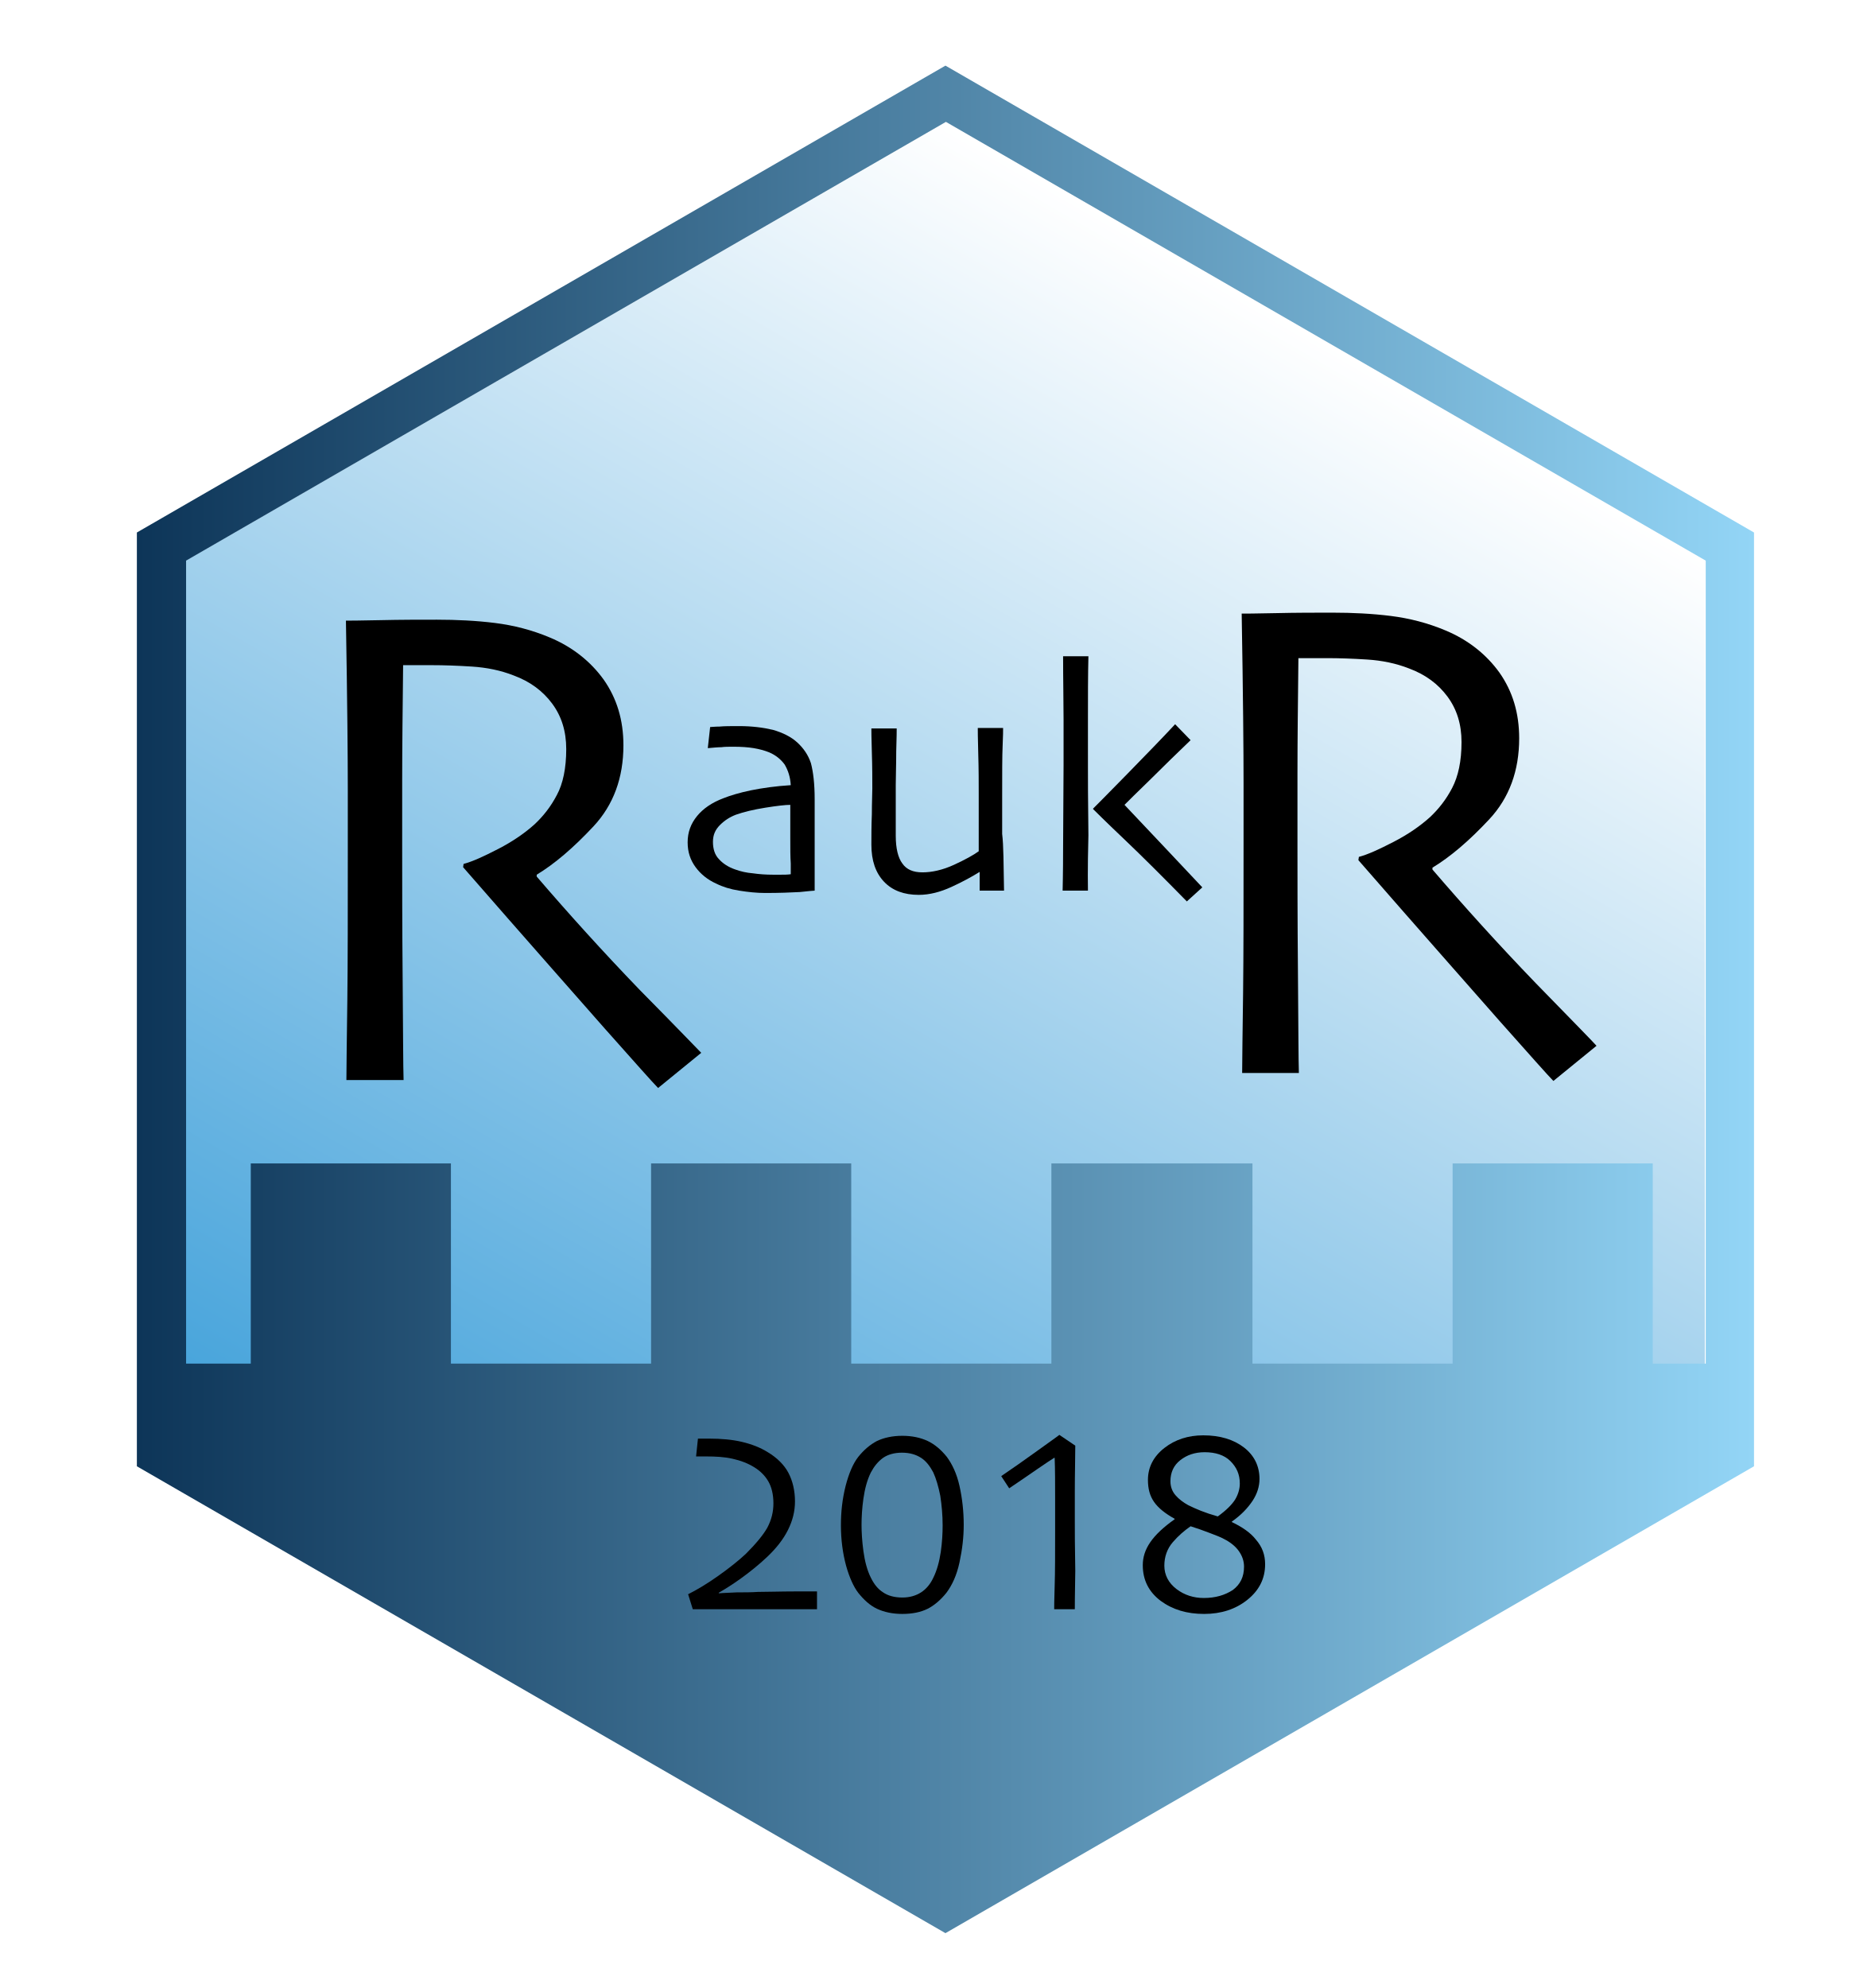
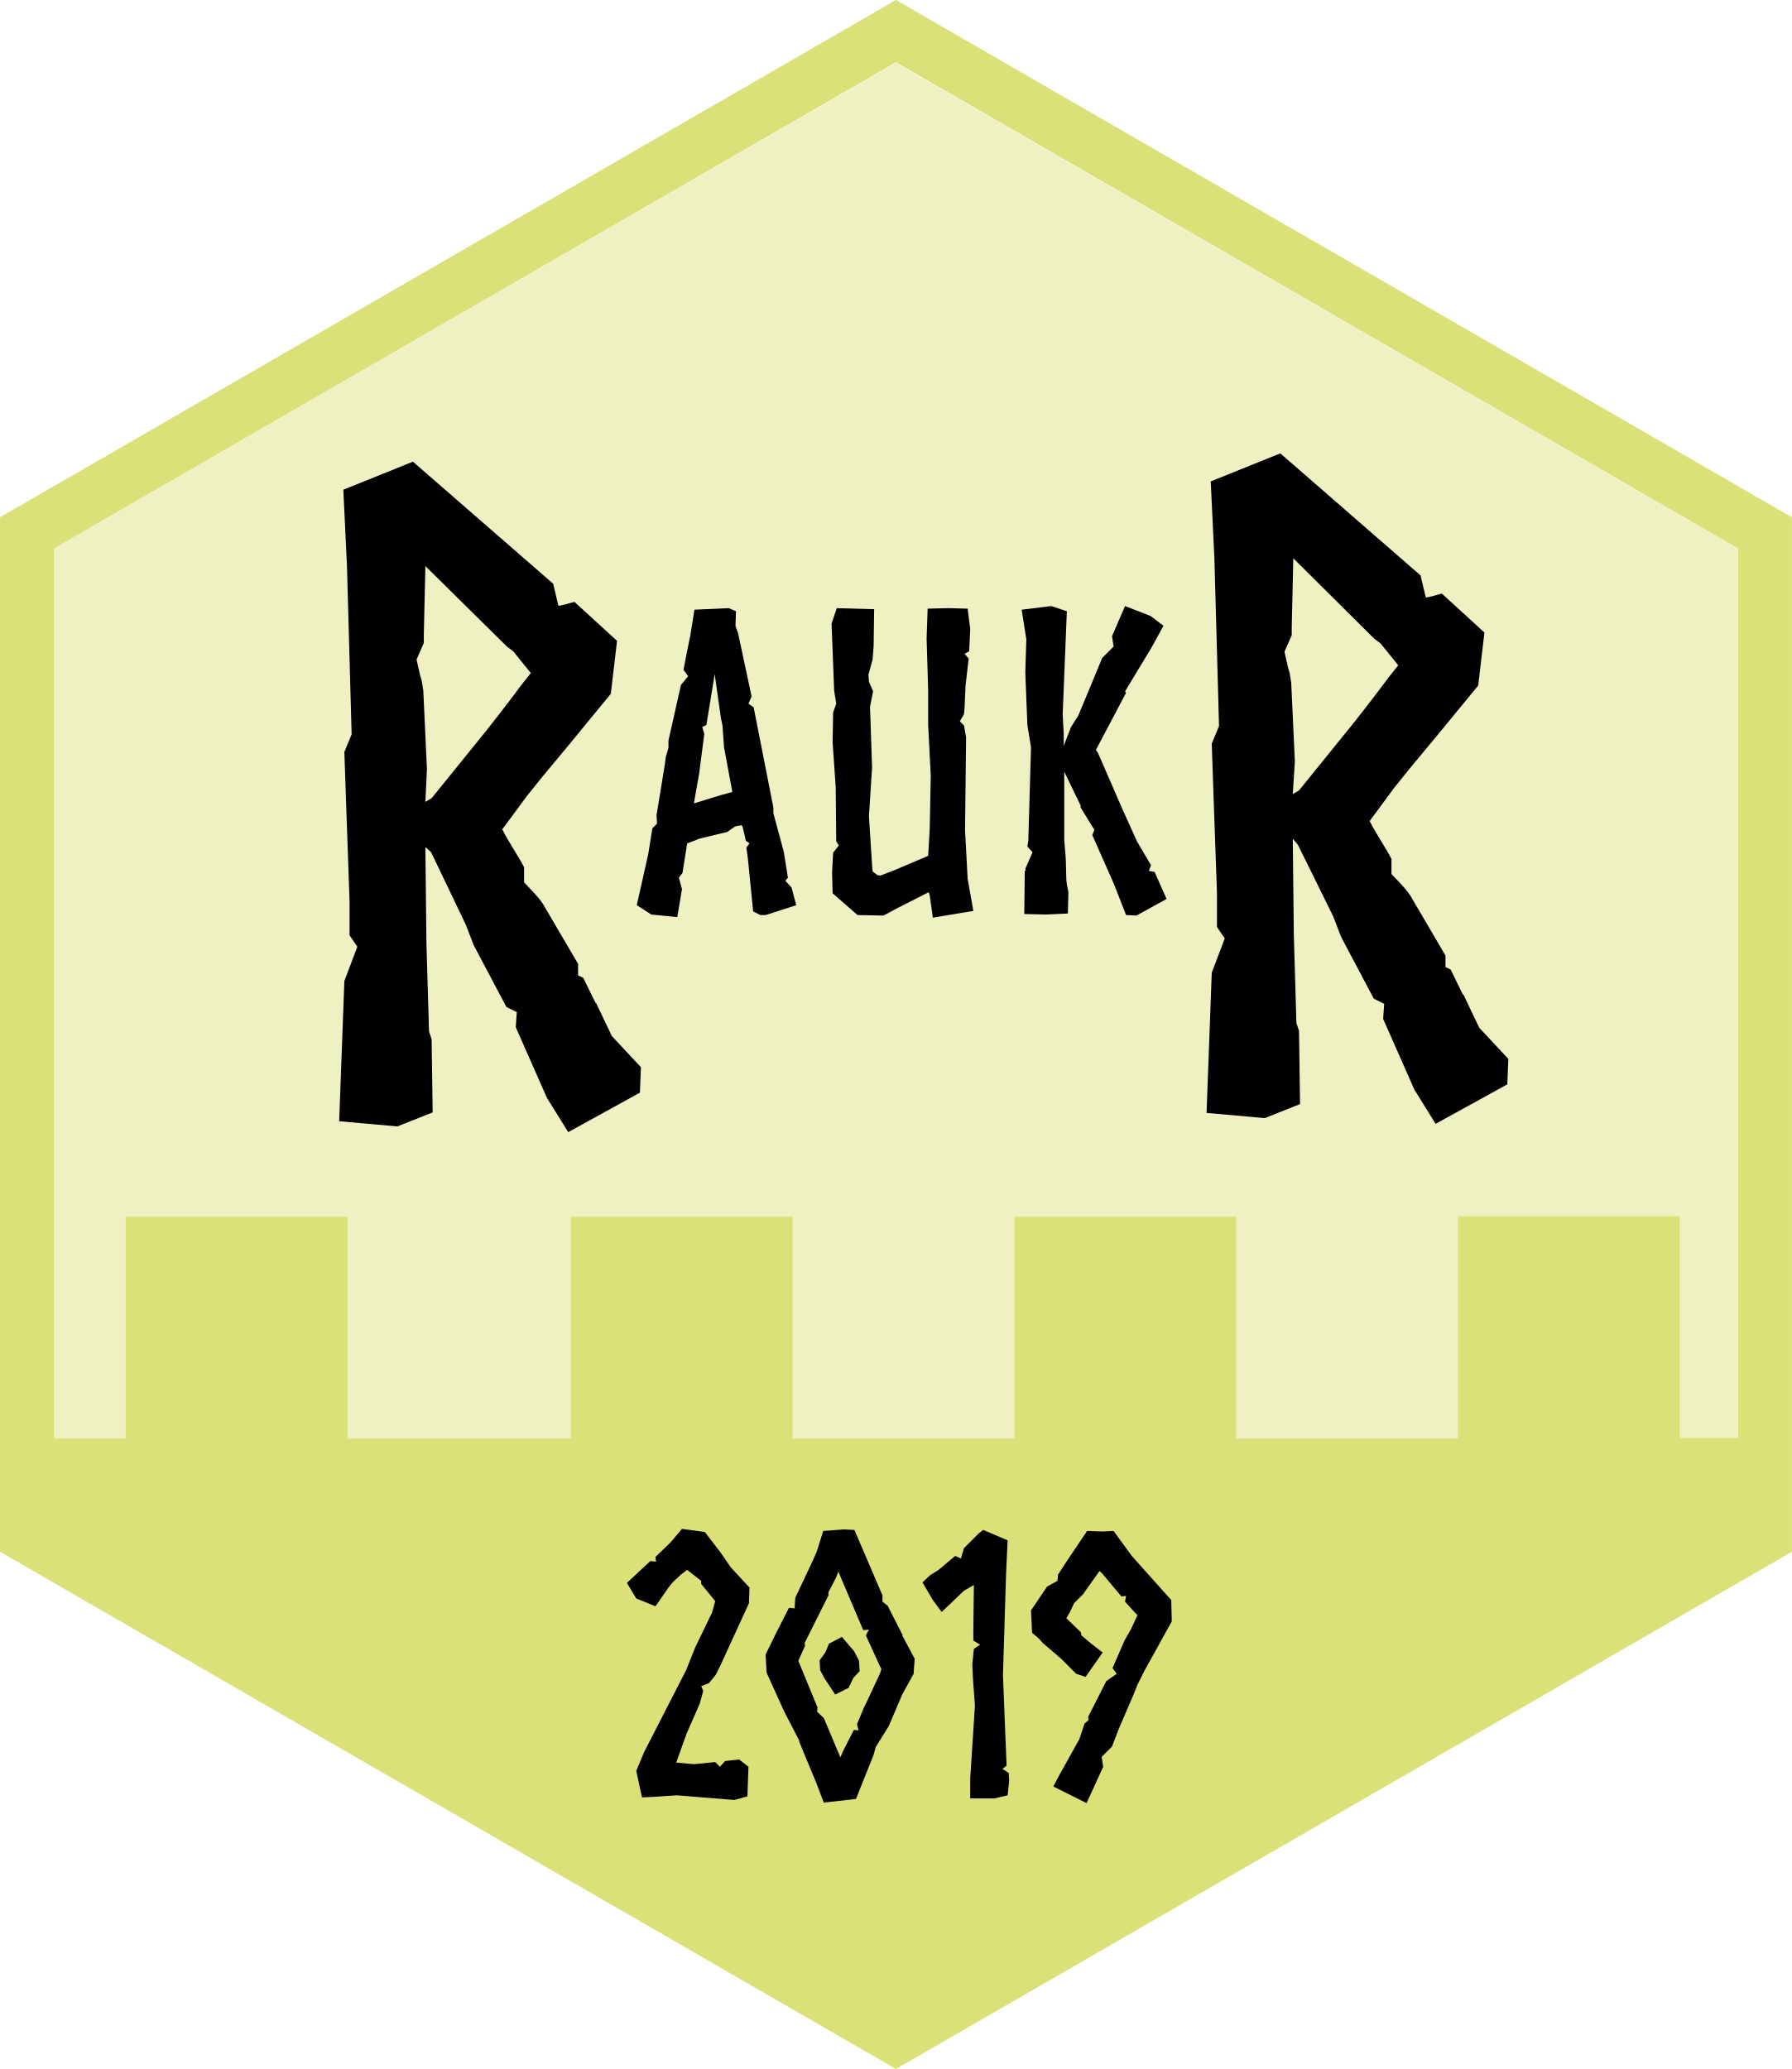
- <svg xmlns="http://www.w3.org/2000/svg" version="1.1" id="Layer_1" x="0px" y="0px" viewBox="0 0 400 424.1" style="enable-background:new 0 0 400 424.1;" xml:space="preserve">
+ <svg xmlns="http://www.w3.org/2000/svg" version="1.1" x="0px" y="0px" viewBox="0 0 345 398.4" style="enable-background:new 0 0 345 398.4;" xml:space="preserve">
  <style type="text/css">
- 	.st0{display:none;}
- 	.st1{display:inline;fill:url(#SVGID_1_);}
- 	.st2{display:inline;fill:url(#SVGID_2_);}
- 	.st3{display:inline;}
- 	.st4{fill:#55A7DD;}
- 	.st5{display:inline;fill:url(#SVGID_3_);}
- 	.st6{fill:url(#SVGID_4_);}
- 	.st7{fill:url(#SVGID_5_);}
- 	.st8{enable-background:new    ;}
+ 	.st0{fill:#EFF1C3;}
+ 	.st1{fill:#DAE178;}
</style>
-   <g id="BackBG" class="st0">
-     <linearGradient id="SVGID_1_" gradientUnits="userSpaceOnUse" x1="468.235" y1="194.438" x2="767.035" y2="21.926" gradientTransform="matrix(4.489700e-11 -1 -1 -4.489700e-11 306.8276 835.1785)">
-       <stop offset="0" style="stop-color:#0D3558" />
-       <stop offset="1" style="stop-color:#93D5F6" />
-     </linearGradient>
-     <polygon class="st1" points="26.2,118 26.2,317.2 198.7,416.8 371.1,317.2 371.1,118 198.7,18.4  " />
-     <linearGradient id="SVGID_2_" gradientUnits="userSpaceOnUse" x1="477.322" y1="189.22" x2="757.995" y2="27.173" gradientTransform="matrix(4.489700e-11 -1 -1 -4.489700e-11 306.8276 835.1785)">
-       <stop offset="0" style="stop-color:#41A1DA" />
-       <stop offset="1" style="stop-color:#FFFFFF" />
-     </linearGradient>
-     <polygon class="st2" points="36.6,124 36.6,311.1 198.7,404.7 360.7,311.1 360.7,124 198.7,30.5  " />
+   <g id="FrontBG">
+     <polygon class="st0" points="10.4,105.6 10.4,292.7 172.5,386.3 334.5,292.7 334.5,105.6 172.5,12.1  " />
  </g>
-   <g id="Rauk_shadow" class="st0">
-     <g id="mQNGoU_2_" class="st3">
+   <g id="frame">
+     <path class="st1" d="M172.5,0L0,99.6v199.2l172.5,99.6L345,298.8V99.6L172.5,0z M334.5,276.9l-11.1,0v-42.7h-42.7V277h-42.7v-42.7   h-42.7V277h-42.7v-42.7h-42.7V277H66.9v-42.7H24.2V277H10.4c0,0,0,7.5,0,12.1V105.6l162.1-93.6l162.1,93.6V276.9z" />
+   </g>
+   <g id="auk">
+     <g>
      <g>
-         <path class="st4" d="M181.6,356.1c-1.6-0.4-1.3-2-1-3.3c0.5-1.7,1.4-3.2,1.8-4.9c0.4-1.8,1.5-3.2,1.2-5.5     c-0.2-1.3,0.4-2.9,0.4-4.3c0-0.8-0.3-1.7-0.6-2.4c-0.6-1.5-1.2-3-1.9-4.3c-0.7-1.1-1.6-1.9-2.4-2.9c-0.4-0.6-0.9-1.3-1.1-2.1     c-0.6-3.1-0.9-6.2-1.5-9.3c-0.5-2.5-1.1-5-1.7-7.5c-0.1-0.3-0.3-0.8-0.5-0.8c-1.8,0.1-1.9-2.1-2.5-3.6c-0.7-1.5-1.4-3.1-2.2-4.4     c-0.4-0.7-1.1-1.1-1.8-1.3c-1.5-0.5-3-0.6-4.5-1.2c-4.2-1.6-8.8-11.8-5.7-18.8c0.6-1.3,1.1-2.6,2.3-0.7c0.2,0.3,1.4,0,1.6-0.5     c1.5-3.7,4.5-4.1,6.9-5.2c2.6-1.2,4.1-3.6,5.1-6.5c1.3-3.8,1.8-7.9,1-12.2c-0.5-2.8-0.1-5.8-0.2-8.7c0-1.6-0.6-3.5-0.2-4.9     c0.9-2.9-0.4-4.9-0.8-7.3c-1.4-8.4-4.5-15.7-7.5-23c-0.5-1.1-0.4-2.9-0.2-4.2c0.4-2,0.7-3.7-0.8-5.2c-0.4-0.4-0.5-1.4-0.6-2.2     c-0.2-4.7-0.5-9.4-0.5-14.1c0-2.3,0.5-4.5,0.7-6.8c0.3-3.9,0.5-7.9,0.9-11.8c0.1-1.5,0.6-2.9,1.9-3.6c0.7-0.3,1.3-1.6,1.6-2.6     c0.1-0.2-0.8-1.3-1.3-1.8c-0.6-0.6-1.4-1-1.8-1.8c-1.3-2.2-1.1-4,0.2-6.3c1.3-2.1,1.2-2.8-0.3-4.6c-3.4-3.9-6.3-8.4-8.7-13.5     c-1.2-2.6-2.3-5.3-3.3-8.1c-1.2-3.5-1.5-7.2,0-10.7c-2.1-2.4-3-5.8-2.1-8.8c1-3.1,2.9-4.2,5.4-3.3c0.1-0.2,0.2-0.4,0.3-0.6     c-0.3-0.9-0.5-1.9-0.9-2.7c-0.7-1.5-1.5-3-2.4-4.5c-0.4-0.7-0.8-1.5-1.3-1.8c-3.8-2-4.2-6.7-4.9-11.3c0-0.1,0-0.3,0-0.4     c-0.1-5.3-0.1-5.3,3.7-6.7c0.5-0.2,0.9-0.5,1.3-0.8c0.9-0.7,1.6-0.5,2.7-0.2c2,0.7,4.2,0.4,6.3,0.4c1.3,0,2.6,0.2,3.9-0.1     c1.6-0.3,3.2-1,4.8-1.6c0.4-0.1,0.9-0.5,1-0.3c1.2,2,2.9,1.4,4.4,1.5c3.2,0.3,6.3,1.2,9.3-1.5c0.9-0.8,2.4-0.1,3.6-0.1     c1.1,0,2.3,0,3.4,0.2s2.3,0.5,3.4,0.7c0.5,0.1,1.1,0.3,1.6,0.2c1.5-0.2,3-0.5,4.5-0.7c0.3,0,0.7,0.4,0.9,0.8     c1.2,1.7,2.7,2.4,4.4,2.1c0.4-0.1,0.9,0,1.3,0.1c3.5,0.7,6.9,1.6,10.4,2.2c1.8,0.3,3.6,0.5,5.4,0.2c1.6-0.3,3,0,4.4,0.8     c1.6,0.9,3.3,1.5,4.6,2.2c0.7,1.3,1.2,2.4,1.9,3.4c1.9,2.9,1.2,8.5-1.4,10.3c-1.3,0.9-2.6,1.8-3.9,2.7c-1.8,1.2-1.8,3.9-1.7,5.9     c0.1,1.3,1.6,2.5,2.6,3.5c1.4,1.4,3,2.4,4.3,3.9c0.4,0.5,0.6,2,0.4,2.8c-0.9,2.9-2.1,5.7-3.1,8.5c-0.2,0.6-0.5,1.4-0.5,2.1     c0,2.2,0,4.5,0.4,6.6c0.3,1.8,1,3.6,1.8,5.1c1.4,2.6,3.2,4.8,2.5,8.7c-0.3,1.8-0.2,3.9-0.1,5.8c0,0.7,0.5,1.7,1,1.9     c1.4,0.7,3.2,0.5,4.4,1.5c2,1.7,4.3,3.3,5.1,6.8c0.7,3.4,0.7,6.5-1.1,9.5c-0.6,1-0.7,2.7-0.9,4.2c-0.7,3.4-1.3,6.8-2,10.2     c-0.1,0.3-0.2,0.5-0.3,0.8c-0.8,4.5-1.5,9.1-2.2,13.6c-0.1,0.5,0.2,1.1,0.3,1.7c0.4,2.4,0.7,4.8,1.3,7.1c0.7,2.8,0.8,5.5,0.3,8.3     c-0.1,0.7-0.4,1.7-0.8,2.1c-1.5,1.1-1.8,3.2-2.1,5.1c-0.5,2.9-0.6,5.9-1.1,8.8c-0.2,1.2-0.6,2.6-1.2,3.5c-2,2.8-3.8,5.7-4.8,9.5     c-0.6,2.2-1.9,3.7-3.7,4.4c-1.2,0.5-2.3,1.3-3.4,2.2c-0.7,0.6-1.4,1.4-1.7,2.3c-1.7,5.5-3.4,11.1-4.9,16.7     c-0.4,1.7-0.3,3.7-0.1,5.6c0.9,12,1.3,24,3.1,35.9c0.7,4.6,2,8.7,3.3,12.9c1.2,3.6,2.2,7.3,3.2,11c1.1,4.1,3.7,5.3,6.5,5.8     c2.3,0.3,3.7,1.9,4,5c0.1,1.2-0.2,1.9-1,2.1c-1.1,0.2-2.1,0.4-3.2,0.6c-1.6,0.3-3.2,0.5-4.8,0.7c-1.8,0.3-3.6,0.5-5.3,0.9     c-1.2,0.3-2.3,0.8-3.4,1.3c-0.2,0.1-0.4,0.1-0.6,0.1c-2.6,0.3-5.3,0.5-7.9,0.7c-2.2,0.2-4.5,0.3-6.7,0.5c-0.8,0.1-1.5,1-2.3,1     c-3,0.2-6,1.9-9.1,0.7c-2-0.7-3.9,1.1-5.9,1.7c-0.9,0.3-1.5,0.7-2.2-0.8C184.9,352.5,182.4,353.5,181.6,356.1z" />
+         <path d="M142.8,158.9l-1.1,0.2h-0.1l-1.6,1.1l-5.4,1.3l-0.7,0.3l-1.6,0.6l-0.9,5.7l-0.7,0.9l0.6,2.2l-0.9,5.4l-5-0.5l-2.8-1.8     l2.2-9.8l0.8-5l0.9-0.9l-0.1-1.6l1.6-9.8l0.2-1.5l0.5-1.7v-1.4l2.4-10.7l1.4-1.7l-0.9-1.2l0.6-3.2l0.7-3.4l0.8-5l6.6-0.3l1.4,0.6     l-0.1,2.8l0.2,0.6l0.3,0.8l2.6,12.2l-0.6,1.4l1,0.7l3.8,19.3v1.1l2,7.4l0.8,5l-0.5,0.6l1.2,1.3l0.9,3.4l-5.9,1.9h-1l-1.4-0.7     l-1-10.1l-0.3-2.2l0.6-0.8l-0.7-0.5l-0.6-2.6L142.8,158.9z M134.6,149L134.6,149l-0.9,5.1l-0.1,0.6l5.2-1.6l2.2-0.6l-1.6-8.6     l-0.3-4.2l-0.3-1.4l-1.2-8.5l-1.6,9.8l-0.8,0.4l0.4,1.3L134.6,149z" />
+         <path d="M160.9,151.6l-0.6-8.7l0.1-5.7l0.6-1.7l-0.4-2.5l-0.5-12.9l1-3l7.2,0.2l-0.1,7.1l-0.2,2.6l-0.8,2.9l0.1,1.4l0.8,1.8     l-0.6,3l0.1,2.7l0.1,3l0.2,6l-0.6,9.4l0.6,9.4l0.1,1.2l0.9,0.7l0.6,0.1l2.6-1l6.6-2.8l0.3-5.2l0.2-10.2l-0.5-9.8v-6.6l-0.3-10.1     l0.2-5.7l4-0.1l3.7,0.1l0.5,3.9l-0.2,4.3l-0.9,0.5l0.8,0.9l-0.6,5.2l-0.2,4.4l-0.1,1.1l-0.8,1.4l0.8,0.8l0.4,2.3l-0.2,17.8     l0.5,9.4l1.1,6.2l-7.8,1.3l-0.6-4.3l-0.2-0.6l-6.1,3.1l-2.6,1.4l-5-0.1l-4.8-4.2l-0.1-4l0.2-3.8l1.1-1.4L161,162L160.9,151.6z" />
+         <path d="M202.4,116.7l3,1l-0.8,19.8l0.2,3.8v2.4l0.2-0.6l1.2-3.1l1.4-2.2l3.2-7.7l1.4-3.4l2.2-2.2l-0.3-2l2.5-5.8l4.9,1.9     l2.5,1.9l-2.3,4.2l-4.9,8.1l-0.2,0.4l0.2,0.2l-5.8,11l0.4,0.6l4.7,10.8l2.8,6.2l2.7,4.6l-0.4,1.1l1.1,0.2l2.3,5.2l-5.8,3.2     l-2-0.1l-2.3-5.9l-4.2-9.5l0.4-1l-2.7-4.4l0.1-0.2l-3.2-6.6v13.1l0.3,3.8l0.1,3.9l0.1,0.9l0.3,1.5l-0.1,4.1l-4.2,0.2l-4.2-0.1     l0.1-8.3l0.2-0.1l-0.1-0.3l1.4-3.2l-1-1.1l0.2-1.3v-0.5l0.5-17.3l-0.7-4.3l-0.4-10.1l0.2-6.4l-0.9-5.7L202.4,116.7z" />
+       </g>
+     </g>
+     <g>
+       <g>
+         <path d="M134.7,328.1l-2.5,5.7l-1.3,3.6l-0.7,2l3.4,0.3l4.1-0.4l0.9,0.9l1-1.1l2.7-0.3l1.8,1.4l-0.2,5.7l-2.5,0.7l-11.1-0.9     l-4.5,0.3l-2.2,0.1l-1.1-5.1l1.5-3.6l8.1-15.8c0.5-1.3,1.3-3.2,1.8-4.5l3.2-6.6l0.6-2.2L135,305v-0.6l-2.7-2.1l-1.2,0.9l-1.6,1.5     l-0.8,1l-2.5,3.6l-3.7-1.5l-1.8-3l4.5-4.2l1.1,0.1l-0.1-0.9l2.9-2.8l2.2-2.6l4.4,0.6l3,3.9l2,2.9l3.6,3.9l-0.1,3l-5.5,12     l-0.9,1.8l-1.3,1.6l-1.5,0.6l0.4,0.9L134.7,328.1z" />
+         <path d="M162.5,294.5l2,0.1l5.4,12.6v1.2l1,0.8l2.9,5.7h-0.1l2.4,4.5l-0.2,2.9l-2.2,4l-2.6,6.1l-2.5,4l-0.4,1.5l-3.4,8.5     l-6.2,0.7l-0.8-2.1l-0.6-1.6l-3.4-8.2h0.1l-2.9-5.6l-3.4-7.5l-0.2-3.5l2-4.1l2.5-4.9l1.1,0.1l0.1-2l3.2-6.8l0.9-2l1.3-4.1     L162.5,294.5z M161.8,338.4l0.5-1.2l2.1-4.1l0.9,0.1l-0.3-1.2l1.5-3.6v0.1l2.9-6.2l0.3-0.9l-0.3-0.6l-2.7-5.9l0.6-1.1l-1.1,0.1     l-4.8-11.3l-0.4,1.1l-1.5,2.9v0.6l-4.6,9.2l0.1,0.5l-1.3,2.9l3.7,9l-0.1,0.8l1.3,1.2L161.8,338.4z M159.6,316.5l2.5-1.3l2.3,2.7     l1,1.9l0.1,2l-1.2,1.3l-0.3,0.6l-0.6,1.3l-2.6,1.3l-2.1-3.2l-0.8-1.5l-0.1-1.9l1.1-1.5L159.6,316.5z" />
+         <path d="M187.4,313.7l0.1-8.5l-1.9,1.1l-4.3,4.1l-1.7-2.3l-2-3.4l1.5-1.4l1.6-1l3.2-2.7l1.1,0.5l0.6-2l2.8-2.8l0.9-0.7l4.7,2     l-0.3,6.4l-0.6,19.6l0.7,17.4l-0.8,0.6l1.2,0.8l0.1,1.5l-0.3,2.8l-2.6,0.6h-4.6v-3.9l0.9-13.9c-0.1-2-0.3-3.7-0.4-5.7l-0.1-2.3     l0.3-3l1.2-0.8l-1.3-0.8L187.4,313.7z" />
+         <path d="M209,322.9l-1.8-0.6l-2.9-2.9l-3.5-3l-0.8-0.9l-1.3-1.1l-0.2-4.3l3.1-4.6l2-1.1l0.1-1.2l1.7-2.6l3.9-5.8l2.9,0.1l2.2-0.1     l3.5,4.8l7.6,8.5l0.1,4.1l-3.2,5.8l-2,3.6l-1.4,2.8l-0.8,2l-2.8,6.5l-1.3,3.4l-2,2l0.3,1.9l-3.2,7l-6.4-3.2l1.1-2.1l3.9-7l1-3     l0.8-0.7l-0.1-0.6l3.5-6.9l2-1.4l-0.8-1.1l2.3-5.3l1.3-2.3l1.2-2.6l-0.6-0.6l-1.8-2l0.2-1.1l-0.9,0.1l-3.6-4.3l-0.6-0.6l-3.2,4.5     l-1.7,1.7l-0.8,1.7l-0.7,1.2l2.8,2.7l0.1,0.6l1.9,1.6l2.2,1.7L209,322.9z" />
      </g>
    </g>
  </g>
-   <g id="Mur" class="st0">
-     <linearGradient id="SVGID_3_" gradientUnits="userSpaceOnUse" x1="36.583" y1="120.115" x2="360.683" y2="120.115" gradientTransform="matrix(1 0 0 -1 0 448.7307)">
-       <stop offset="0" style="stop-color:#0D3558" />
-       <stop offset="1" style="stop-color:#93D5F6" />
-     </linearGradient>
-     <polygon class="st5" points="360.7,295.3 360.7,311.1 198.7,404.7 36.6,311.1 36.6,295.3 50.4,295.3 50.4,252.6 93.1,252.6    93.1,295.3 135.8,295.3 135.8,252.6 178.6,252.6 178.6,295.3 221.3,295.3 221.3,252.6 264.1,252.6 264.1,295.3 306.8,295.3    306.8,252.6 349.6,252.6 349.6,295.3  " />
-   </g>
-   <g>
-     <g id="FrontBG">
-       <linearGradient id="SVGID_4_" gradientUnits="userSpaceOnUse" x1="481.656" y1="186.22" x2="762.329" y2="24.173" gradientTransform="matrix(4.489700e-11 -1 -1 -4.489700e-11 306.8276 835.1785)">
-         <stop offset="0" style="stop-color:#41A1DA" />
-         <stop offset="1" style="stop-color:#FFFFFF" />
-       </linearGradient>
-       <polygon class="st6" points="39.6,119.6 39.6,306.7 201.7,400.3 363.7,306.7 363.7,119.6 201.7,26.1   " />
-     </g>
-     <g id="frame">
-       <linearGradient id="SVGID_5_" gradientUnits="userSpaceOnUse" x1="29.183" y1="235.499" x2="374.183" y2="235.499" gradientTransform="matrix(1 0 0 -1 0 448.7307)">
-         <stop offset="0" style="stop-color:#0D3558" />
-         <stop offset="1" style="stop-color:#93D5F6" />
-       </linearGradient>
-       <path class="st7" d="M201.7,14L29.2,113.6v199.2l172.5,99.6l172.5-99.6V113.6L201.7,14z M363.7,290.9h-11.1v-42.7h-42.7v42.7    h-42.7v-42.7h-42.9v42.7h-42.7v-42.7h-42.7v42.7H96.2v-42.7H53.5v42.7H39.7c0,0,0,7.5,0,12.1V119.6L201.8,26l162.1,93.6v171.3    H363.7z" />
-     </g>
-     <g id="auk">
+   <g id="Ren">
+     <g>
      <g>
-         <g class="st8">
-           <path d="M173.8,170.5c0,5.7,0,10.3,0,13.8c0,3.6,0,5.5,0,5.7c-0.2,0-1.3,0.1-3.2,0.3c-1.9,0.1-4.3,0.2-7.3,0.2      c-1.9,0-3.7-0.2-5.6-0.5c-1.9-0.3-3.5-0.8-4.9-1.5c-1.8-0.8-3.3-2-4.4-3.5c-1.1-1.5-1.7-3.2-1.7-5.3c0-2.2,0.7-4,2-5.6      s3.2-2.9,5.6-3.8c1.5-0.6,3.5-1.2,5.9-1.7c2.5-0.5,5.3-0.9,8.5-1.1c-0.1-1.8-0.6-3.2-1.3-4.4c-0.8-1.1-1.9-2-3.3-2.6      c-1-0.4-2.1-0.7-3.3-0.9c-1.2-0.2-2.7-0.3-4.3-0.3c-1,0-1.9,0-2.6,0.1c-0.7,0-1.7,0.1-2.9,0.2l0.5-4.5c0.3,0,1-0.1,2-0.1      c1-0.1,2.4-0.1,4.2-0.1c2.7,0,5.1,0.3,7.2,0.8c2.1,0.6,3.9,1.5,5.2,2.7c1.3,1.2,2.3,2.6,2.9,4.4      C173.5,164.7,173.8,167.2,173.8,170.5z M168.6,178.7c0-0.8,0-1.8,0-2.9c0-1.2,0-2.6,0-4.1c-1,0-2.8,0.2-5.3,0.6      c-2.5,0.4-4.6,0.9-6.3,1.5c-1.3,0.5-2.4,1.2-3.4,2.2s-1.5,2.1-1.5,3.6c0,1.5,0.4,2.8,1.3,3.7c0.8,0.9,2,1.7,3.5,2.2      c1.1,0.4,2.4,0.7,3.7,0.8c1.4,0.2,2.8,0.3,4.3,0.3c0.5,0,1,0,1.7,0c0.7,0,1.4,0,2.1-0.1c0-0.2,0-0.9,0-2.3      C168.6,182.8,168.6,181,168.6,178.7z" />
-           <path d="M214.2,190h-5.2v-4l0,0c-1.6,1-3.6,2.1-6,3.2c-2.4,1.1-4.7,1.7-7,1.7c-3.1,0-5.6-0.9-7.4-2.8c-1.8-1.9-2.7-4.5-2.7-7.9      c0-1.8,0-4,0.1-6.5c0-2.5,0.1-4.3,0.1-5.5c0-2.1,0-4.6-0.1-7.7c-0.1-3-0.1-4.8-0.1-5.1h5.4c0,0.3,0,1.9-0.1,4.9      c0,3-0.1,5.4-0.1,7.1c0,1.6,0,3.5,0,5.9c0,2.3,0,4,0,5c0,2.7,0.5,4.7,1.4,5.9c0.9,1.3,2.3,1.9,4.3,1.9c2,0,4.3-0.5,6.7-1.6      c2.4-1.1,4.2-2.1,5.3-2.9c0-0.3,0-1.5,0-3.8s0-5,0-8.4c0-2.4,0-5.3-0.1-8.6c-0.1-3.3-0.1-5.2-0.1-5.5h5.4c0,0.4,0,1.7-0.1,3.8      s-0.1,5.9-0.1,11.1c0,2.9,0,5.5,0,7.7C214.1,180.3,214.1,184.3,214.2,190z" />
-           <path d="M232.1,190h-5.4c0-0.4,0.1-3.5,0.1-9.2s0.1-11.6,0.1-17.6c0-2.6,0-5.8,0-9.7c0-3.9-0.1-8.4-0.1-13.5h5.4      c-0.1,4-0.1,8.7-0.1,14c0,5.3,0,8.5,0,9.5c0,2.3,0,7.3,0.1,14.7C232,185.7,232.1,189.6,232.1,190z M256.5,189.3l-3.3,3      c-5-5.1-9.5-9.6-13.5-13.4c-4-3.8-6.1-5.9-6.5-6.3v-0.1c0.5-0.5,2.9-2.9,7.2-7.3c4.2-4.3,7.7-7.9,10.3-10.7l3.3,3.4      c-2.7,2.6-5.6,5.4-8.5,8.3c-3,2.9-4.8,4.7-5.6,5.5v0C246.6,178.8,252.1,184.6,256.5,189.3z" />
-         </g>
-       </g>
-       <g>
-         <g class="st8">
-           <path d="M174.5,343.3c-0.2,0-1.9,0-5.1,0c-3.2,0-5.7,0-7.7,0c-2.3,0-5.1,0-8.4,0c-3.3,0-5.2,0-5.5,0l-1-3.2      c1.8-0.9,4-2.2,6.4-3.9c2.4-1.7,4.4-3.3,5.9-4.7c2.1-2.1,3.7-4,4.6-5.6c0.9-1.7,1.3-3.4,1.3-5.2c0-1.9-0.4-3.5-1.1-4.7      c-0.7-1.2-1.7-2.2-3-3c-1.3-0.8-2.8-1.4-4.6-1.8c-1.7-0.4-3.6-0.5-5.7-0.5c-0.5,0-0.9,0-1.2,0c-0.3,0-0.6,0-0.9,0l0.4-3.8      c0.3,0,0.6,0,1,0c0.4,0,0.9,0,1.4,0c2.5,0,4.9,0.2,7,0.7c2.1,0.5,3.9,1.2,5.5,2.2c2,1.2,3.5,2.7,4.4,4.4      c0.9,1.7,1.4,3.8,1.4,6.1c0,2.1-0.5,4.1-1.5,6.1c-1,2-2.5,3.9-4.4,5.7c-1.9,1.8-3.8,3.3-5.6,4.6c-1.8,1.3-3.4,2.3-4.8,3.1      l0.1,0.1c1-0.1,2.3-0.1,3.8-0.2c1.6,0,3.1,0,4.5-0.1c2.2,0,4.8-0.1,7.7-0.1c3,0,4.6,0,4.9,0V343.3z" />
-           <path d="M205.6,325.3c0,2.6-0.3,5.2-0.9,8c-0.6,2.8-1.6,4.9-2.8,6.5c-1.2,1.5-2.6,2.7-4,3.4c-1.4,0.7-3.2,1.1-5.4,1.1      c-2.1,0-3.9-0.4-5.4-1.1c-1.5-0.7-2.8-1.9-4-3.4c-1-1.3-1.9-3.3-2.6-5.8c-0.7-2.6-1.1-5.5-1.1-8.6c0-2.9,0.3-5.6,1-8.4      c0.7-2.7,1.6-4.8,2.7-6.2c1.2-1.5,2.5-2.6,4-3.4c1.5-0.7,3.3-1.1,5.4-1.1c2.1,0,3.9,0.4,5.4,1.1c1.5,0.7,2.9,1.9,4.1,3.4      c1.1,1.5,2.1,3.5,2.7,6.2C205.3,319.7,205.6,322.5,205.6,325.3z M201.1,325.4c0-2.2-0.2-4.3-0.5-6.3c-0.4-2-0.9-3.7-1.5-5      c-0.7-1.3-1.5-2.4-2.6-3.1c-1.1-0.7-2.4-1.1-4.1-1.1c-1.6,0-3,0.4-4,1.1c-1.1,0.8-1.9,1.8-2.6,3.1c-0.8,1.6-1.3,3.5-1.6,5.6      c-0.3,2.1-0.4,4-0.4,5.6c0,1.5,0.1,3.4,0.4,5.6c0.3,2.2,0.8,4.1,1.6,5.7c0.7,1.4,1.5,2.4,2.6,3.1c1,0.7,2.4,1.1,4.1,1.1      c1.6,0,2.9-0.4,4-1.1c1.1-0.7,2-1.8,2.6-3.1c0.8-1.6,1.3-3.5,1.6-5.5C201,329,201.1,327.1,201.1,325.4z" />
-           <path d="M229.3,343.3h-4.4c0-0.3,0-1.9,0.1-4.9s0.1-7.1,0.1-12.5c0-0.4,0-2.4,0-5.9c0-3.5,0-6.5-0.1-9l-0.1,0      c-0.5,0.3-1.7,1.1-3.6,2.4c-1.9,1.3-3.9,2.7-6,4.1l-1.7-2.6c2.2-1.5,4.8-3.3,7.7-5.4c2.9-2.1,4.5-3.2,4.7-3.4l3.4,2.3      c0,2.8-0.1,5.9-0.1,9.6c0,3.6,0,5.8,0,6.5c0,2,0,5.5,0.1,10.6C229.3,340.3,229.3,343,229.3,343.3z" />
-           <path d="M269.9,333.7c0,3.1-1.3,5.6-3.8,7.6c-2.5,2-5.6,3-9.2,3c-3.7,0-6.7-0.9-9.3-2.8c-2.5-1.9-3.8-4.4-3.8-7.6      c0-1.7,0.5-3.3,1.6-4.9c1.1-1.6,2.8-3.2,5.2-4.9v-0.1c-2-1.1-3.5-2.3-4.4-3.6s-1.3-2.8-1.3-4.7c0-2.7,1.2-5,3.5-6.8      s5.1-2.7,8.3-2.7c3.6,0,6.5,0.9,8.7,2.6s3.3,4,3.3,6.7c0,1.6-0.5,3.2-1.5,4.7c-1,1.5-2.4,3-4.4,4.4v0.1c2.3,1.1,4,2.3,5.1,3.7      C269.3,330,269.9,331.7,269.9,333.7z M265.4,334.2c0-1.2-0.4-2.3-1.1-3.3c-0.7-1-1.8-1.9-3.2-2.6c-0.7-0.4-1.8-0.8-3.1-1.3      c-1.3-0.5-2.7-1-4-1.4c-1.3,0.9-2.6,2-3.8,3.4c-1.2,1.4-1.8,3.1-1.8,5c0,2,0.9,3.7,2.6,5c1.7,1.3,3.7,1.9,5.8,1.9      c2.5,0,4.5-0.6,6.2-1.7C264.6,338,265.4,336.4,265.4,334.2z M264.5,316.5c0-2-0.7-3.5-2-4.8s-3.2-1.9-5.5-1.9      c-2.1,0-3.8,0.6-5.2,1.7c-1.4,1.1-2.1,2.6-2.1,4.5c0,1.2,0.4,2.2,1.1,3s1.6,1.5,2.7,2.1c0.8,0.4,1.7,0.8,2.7,1.2      s2.2,0.8,3.6,1.2c1.8-1.3,3-2.5,3.7-3.6C264.1,318.9,264.5,317.7,264.5,316.5z" />
-         </g>
+         <path d="M81.9,163.1l0.2,18.5l0.5,17l0.5,1.5l0.2,14.1l-6.8,2.7l-11.2-1l1-27l2.5-6.6l-1.5-2.2v-6.6l-0.7-19.9l-0.3-8.8l1.4-3.4     l-0.9-32.5l-0.7-14.6l13.4-5.4l27,23.5l1,4.2c0.2,0.2,2.9-0.7,3.1-0.7l8.2,7.5l-1.2,10.2l-7.8,9.5l-5.4,6.5l-2.9,3.6l-4.8,6.5     c1.2,2.4,3.2,5.3,4.2,7.3v2.9c1.4,1.5,2.4,2.4,3.6,4.1l6.8,11.6v2.2l1,0.5l2.4,4.9v-0.2l3.1,6.5l5.6,6l-0.2,4.9l-13.8,7.6     l-4.1-6.6l-6-13.6l0.2-2.9l-2-1l-6.3-11.9l-1.5-3.9L83,164.1L81.9,163.1z M81.9,154.4l1.2-0.7l8.5-10.5c2.4-2.9,6.5-8.2,8.7-11.2     l1.9-2.4l-3.4-4.2l-1.2-0.9L81.9,109l-0.3,13.1v1.7l-1.4,3.2l0.7,3.1l0.3,1l0.3,1.9l0.7,15.1L81.9,154.4z" />
      </g>
    </g>
-     <g id="Ren">
+     <g>
      <g>
-         <g class="st8">
-           <path d="M149.6,224.6l-9.2,7.5c-1.1-1.1-4.9-5.4-11.4-12.7c-6.5-7.4-16.6-18.8-30.2-34.4l0.1-0.7c1.9-0.5,4.3-1.6,7.4-3.2      c3.1-1.6,5.7-3.4,7.8-5.3c1.8-1.7,3.4-3.7,4.7-6.2c1.3-2.4,2-5.7,2-9.8c0-3.8-1-7-3-9.7c-2-2.7-4.7-4.7-8.2-6      c-2.8-1.1-5.8-1.7-8.9-1.9c-3.1-0.2-6-0.3-8.6-0.3c-1.8,0-3.1,0-4,0c-0.9,0-1.6,0-2.1,0c-0.1,9.3-0.2,17.5-0.2,24.6      c0,7.1,0,12.1,0,15c0,6.7,0,15.8,0.1,27.3c0.1,11.5,0.1,18.7,0.2,21.6H73.9c0-2.9,0.1-8.6,0.2-17c0.1-8.4,0.1-18.9,0.1-31.5      c0-2.4,0-7,0-13.5s-0.1-18.6-0.4-36c0.5,0,2.9,0,7.3-0.1c4.4-0.1,8.4-0.1,12.1-0.1c4.2,0,8.4,0.2,12.4,0.7s7.9,1.5,11.7,3.1      c4.8,2,8.7,5.1,11.5,9c2.8,4,4.2,8.6,4.2,14c0,6.9-2.1,12.7-6.4,17.3c-4.3,4.6-8.3,8-12.1,10.3v0.4c6.7,7.8,14,15.9,22,24.2      C144.7,219.5,149,224,149.6,224.6z" />
-         </g>
-       </g>
-       <g>
-         <g class="st8">
-           <path d="M340.6,223.1l-9.2,7.5c-1.1-1.1-4.9-5.4-11.4-12.7c-6.5-7.4-16.6-18.8-30.2-34.4l0.1-0.7c1.9-0.5,4.3-1.6,7.4-3.2      c3.1-1.6,5.7-3.4,7.8-5.3c1.8-1.7,3.4-3.7,4.7-6.2s2-5.7,2-9.8c0-3.8-1-7-3-9.7c-2-2.7-4.7-4.7-8.2-6c-2.8-1.1-5.8-1.7-8.9-1.9      c-3.1-0.2-6-0.3-8.6-0.3c-1.8,0-3.1,0-4,0c-0.9,0-1.6,0-2.1,0c-0.1,9.3-0.2,17.5-0.2,24.6c0,7.1,0,12.1,0,15      c0,6.7,0,15.8,0.1,27.3c0.1,11.5,0.1,18.7,0.2,21.6h-12.1c0-2.9,0.1-8.6,0.2-17c0.1-8.4,0.1-18.9,0.1-31.5c0-2.4,0-7,0-13.5      s-0.1-18.6-0.4-36c0.5,0,2.9,0,7.3-0.1c4.4-0.1,8.4-0.1,12.1-0.1c4.2,0,8.4,0.2,12.4,0.7c4,0.5,7.9,1.5,11.7,3.1      c4.8,2,8.7,5.1,11.5,9c2.8,4,4.2,8.6,4.2,14c0,6.9-2.1,12.7-6.4,17.3c-4.3,4.6-8.3,8-12.1,10.3v0.4c6.7,7.8,14,15.9,22,24.2      C335.7,218,340,222.4,340.6,223.1z" />
-         </g>
+         <path d="M248.9,161.5l0.2,18.5l0.5,17l0.5,1.5l0.2,14.1l-6.8,2.7l-11.2-1l1-27l2.5-6.6l-1.5-2.2v-6.6l-0.7-19.9l-0.3-8.8l1.4-3.4     l-0.9-32.5l-0.7-14.6l13.4-5.4l27,23.5l1,4.2c0.2,0.2,2.9-0.7,3.1-0.7l8.2,7.5l-1.2,10.2l-7.8,9.5l-5.4,6.5l-2.9,3.6l-4.8,6.5     c1.2,2.4,3.2,5.3,4.2,7.3v2.9c1.4,1.5,2.4,2.4,3.6,4.1l6.8,11.6v2.2l1,0.5l2.4,4.9v-0.2l3.1,6.5l5.6,6l-0.2,4.9l-13.8,7.6     l-4.1-6.6l-6-13.6l0.2-2.9l-2-1l-6.3-11.9l-1.5-3.9l-6.8-13.8L248.9,161.5z M248.9,152.9l1.2-0.7l8.5-10.5     c2.4-2.9,6.5-8.2,8.7-11.2l1.9-2.4l-3.4-4.2l-1.2-0.9l-15.6-15.5l-0.3,13.1v1.7l-1.4,3.2l0.7,3.1l0.3,1l0.3,1.9l0.7,15.1     L248.9,152.9z" />
      </g>
    </g>
-   </g>
-   <g id="Rauk" class="st0">
-     <g id="mQNGoU_1_" class="st3">
-       <g>
-         <path d="M185.9,300.5c-1.2-0.2-1.1-1.1-0.8-1.9c0.4-1,1.2-1.8,1.4-2.8c0.3-1.1,1.2-1.9,0.9-3.2c-0.2-0.8,0.3-1.7,0.4-2.5     c0-0.5-0.3-1-0.5-1.4c-0.5-0.9-0.9-1.7-1.6-2.5c-0.5-0.6-1.3-1.1-1.9-1.7c-0.4-0.3-0.7-0.8-0.9-1.2c-0.5-1.8-0.7-3.6-1.2-5.4     c-0.4-1.5-0.9-2.9-1.4-4.4c-0.1-0.2-0.3-0.5-0.4-0.5c-1.4,0-1.5-1.2-2-2.1s-1.1-1.8-1.8-2.6c-0.3-0.4-0.9-0.6-1.4-0.8     c-1.2-0.3-2.4-0.4-3.6-0.7c-3.3-0.9-7.1-6.8-4.5-10.9c0.5-0.7,0.9-1.5,1.8-0.4c0.1,0.2,1.1,0,1.3-0.3c1.2-2.2,3.6-2.4,5.5-3     c2-0.7,3.3-2.1,4.1-3.8c1.1-2.2,1.4-4.6,0.8-7.1c-0.4-1.6-0.1-3.4-0.2-5.1c0-1-0.5-2-0.1-2.8c0.7-1.7-0.3-2.8-0.7-4.2     c-1.1-4.9-3.6-9.1-6-13.3c-0.4-0.6-0.3-1.7-0.1-2.4c0.3-1.2,0.6-2.2-0.6-3c-0.3-0.2-0.4-0.8-0.5-1.3c-0.2-2.7-0.4-5.5-0.4-8.2     c0-1.3,0.4-2.6,0.6-4c0.3-2.3,0.4-4.6,0.7-6.8c0.1-0.9,0.5-1.7,1.5-2.1c0.6-0.2,1-0.9,1.3-1.5c0.1-0.1-0.7-0.7-1.1-1.1     c-0.5-0.4-1.1-0.6-1.5-1c-1-1.3-0.9-2.3,0.2-3.6c1-1.2,0.9-1.7-0.2-2.6c-2.7-2.3-5-4.9-6.9-7.9c-1-1.5-1.9-3.1-2.7-4.7     c-1-2-1.2-4.2,0-6.2c-1.6-1.4-2.4-3.4-1.7-5.1c0.8-1.8,2.3-2.4,4.3-1.9c0.1-0.1,0.2-0.2,0.3-0.3c-0.2-0.5-0.4-1.1-0.7-1.6     c-0.6-0.9-1.2-1.8-1.9-2.6c-0.3-0.4-0.6-0.9-1.1-1.1c-3-1.2-3.4-3.9-4-6.5c0-0.1,0-0.2,0-0.3c-0.1-3.1-0.1-3.1,2.9-3.9     c0.4-0.1,0.7-0.3,1.1-0.5c0.7-0.4,1.3-0.3,2.1-0.1c1.6,0.4,3.3,0.2,5,0.2c1,0,2.1,0.1,3.1-0.1c1.3-0.2,2.6-0.6,3.9-0.9     c0.3-0.1,0.7-0.3,0.8-0.2c1,1.1,2.3,0.8,3.5,0.9c2.5,0.1,5.1,0.7,7.5-0.9c0.7-0.4,1.9-0.1,2.9-0.1c0.9,0,1.8,0,2.7,0.1     c0.9,0.1,1.8,0.3,2.7,0.4c0.4,0.1,0.8,0.2,1.3,0.1c1.2-0.1,2.4-0.3,3.6-0.4c0.2,0,0.5,0.3,0.7,0.5c1,1,2.1,1.4,3.5,1.2     c0.3,0,0.7,0,1,0c2.8,0.4,5.5,0.9,8.3,1.3c1.4,0.2,2.9,0.3,4.3,0.1c1.3-0.2,2.4,0,3.5,0.4c1.3,0.5,2.6,0.9,3.7,1.3     c0.5,0.7,1,1.4,1.5,2c1.5,1.7,0.9,5-1.1,6c-1,0.5-2.1,1.1-3.1,1.6c-1.5,0.7-1.5,2.2-1.4,3.4c0.1,0.7,1.3,1.4,2.1,2     c1.1,0.8,2.4,1.4,3.4,2.3c0.3,0.3,0.5,1.2,0.3,1.6c-0.7,1.7-1.7,3.3-2.5,5c-0.2,0.4-0.4,0.8-0.4,1.2c0,1.3,0,2.6,0.3,3.8     c0.2,1,0.8,2.1,1.4,2.9c1.1,1.5,2.6,2.8,2,5.1c-0.3,1.1-0.1,2.3,0,3.4c0,0.4,0.4,1,0.8,1.1c1.2,0.4,2.5,0.3,3.5,0.9     c1.6,1,3.5,1.9,4.1,4c0.6,2,0.6,3.8-0.9,5.5c-0.5,0.6-0.5,1.6-0.7,2.4c-0.5,2-1,4-1.6,5.9c0,0.2-0.2,0.3-0.2,0.5     c-0.6,2.6-1.2,5.3-1.8,7.9c-0.1,0.3,0.1,0.7,0.2,1c0.3,1.4,0.6,2.8,1,4.1c0.5,1.6,0.7,3.2,0.3,4.8c-0.1,0.4-0.3,1-0.6,1.2     c-1.2,0.7-1.4,1.8-1.7,3c-0.4,1.7-0.5,3.4-0.9,5.1c-0.2,0.7-0.5,1.5-1,2c-1.6,1.6-3,3.3-3.9,5.5c-0.5,1.3-1.5,2.2-2.9,2.6     c-0.9,0.3-1.9,0.7-2.7,1.3c-0.5,0.3-1.1,0.8-1.4,1.4c-1.4,3.2-2.7,6.4-3.9,9.7c-0.3,1-0.2,2.2-0.1,3.2c0.7,7,1,13.9,2.5,20.8     c0.6,2.7,1.6,5,2.6,7.5c0.9,2.1,1.8,4.3,2.6,6.4c0.9,2.4,2.9,3.1,5.2,3.3c1.9,0.2,2.9,1.1,3.2,2.9c0.1,0.7-0.1,1.1-0.8,1.2     c-0.9,0.1-1.7,0.3-2.6,0.4c-1.3,0.2-2.6,0.3-3.9,0.4c-1.4,0.2-2.9,0.3-4.3,0.5c-0.9,0.2-1.8,0.5-2.7,0.7c-0.2,0-0.3,0-0.5,0.1     c-2.1,0.1-4.2,0.3-6.3,0.4c-1.8,0.1-3.6,0.1-5.4,0.3c-0.6,0.1-1.2,0.6-1.8,0.6c-2.4,0.1-4.8,1.1-7.3,0.4c-1.6-0.4-3.1,0.6-4.7,1     c-0.7,0.2-1.2,0.4-1.7-0.5C188.5,298.4,186.5,299,185.9,300.5z" />
-       </g>
-     </g>
+     <g>
+ 	</g>
+     <g>
+ 	</g>
+     <g>
+ 	</g>
+     <g>
+ 	</g>
+     <g>
+ 	</g>
+     <g>
+ 	</g>
  </g>
</svg>
